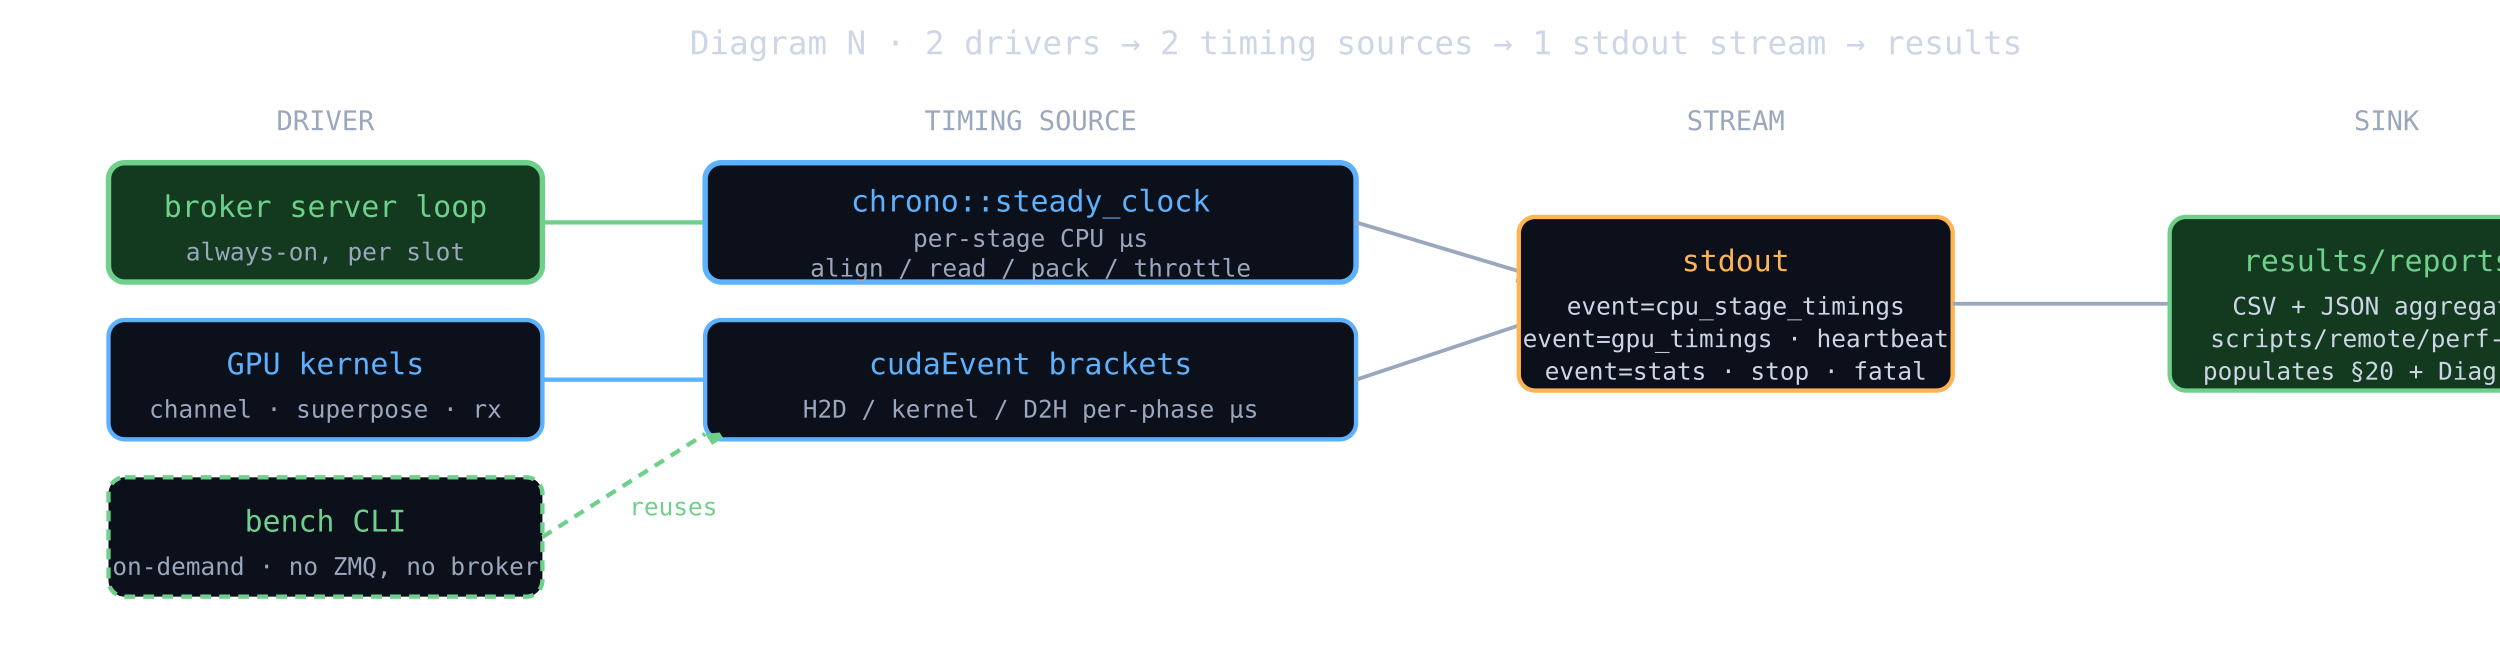
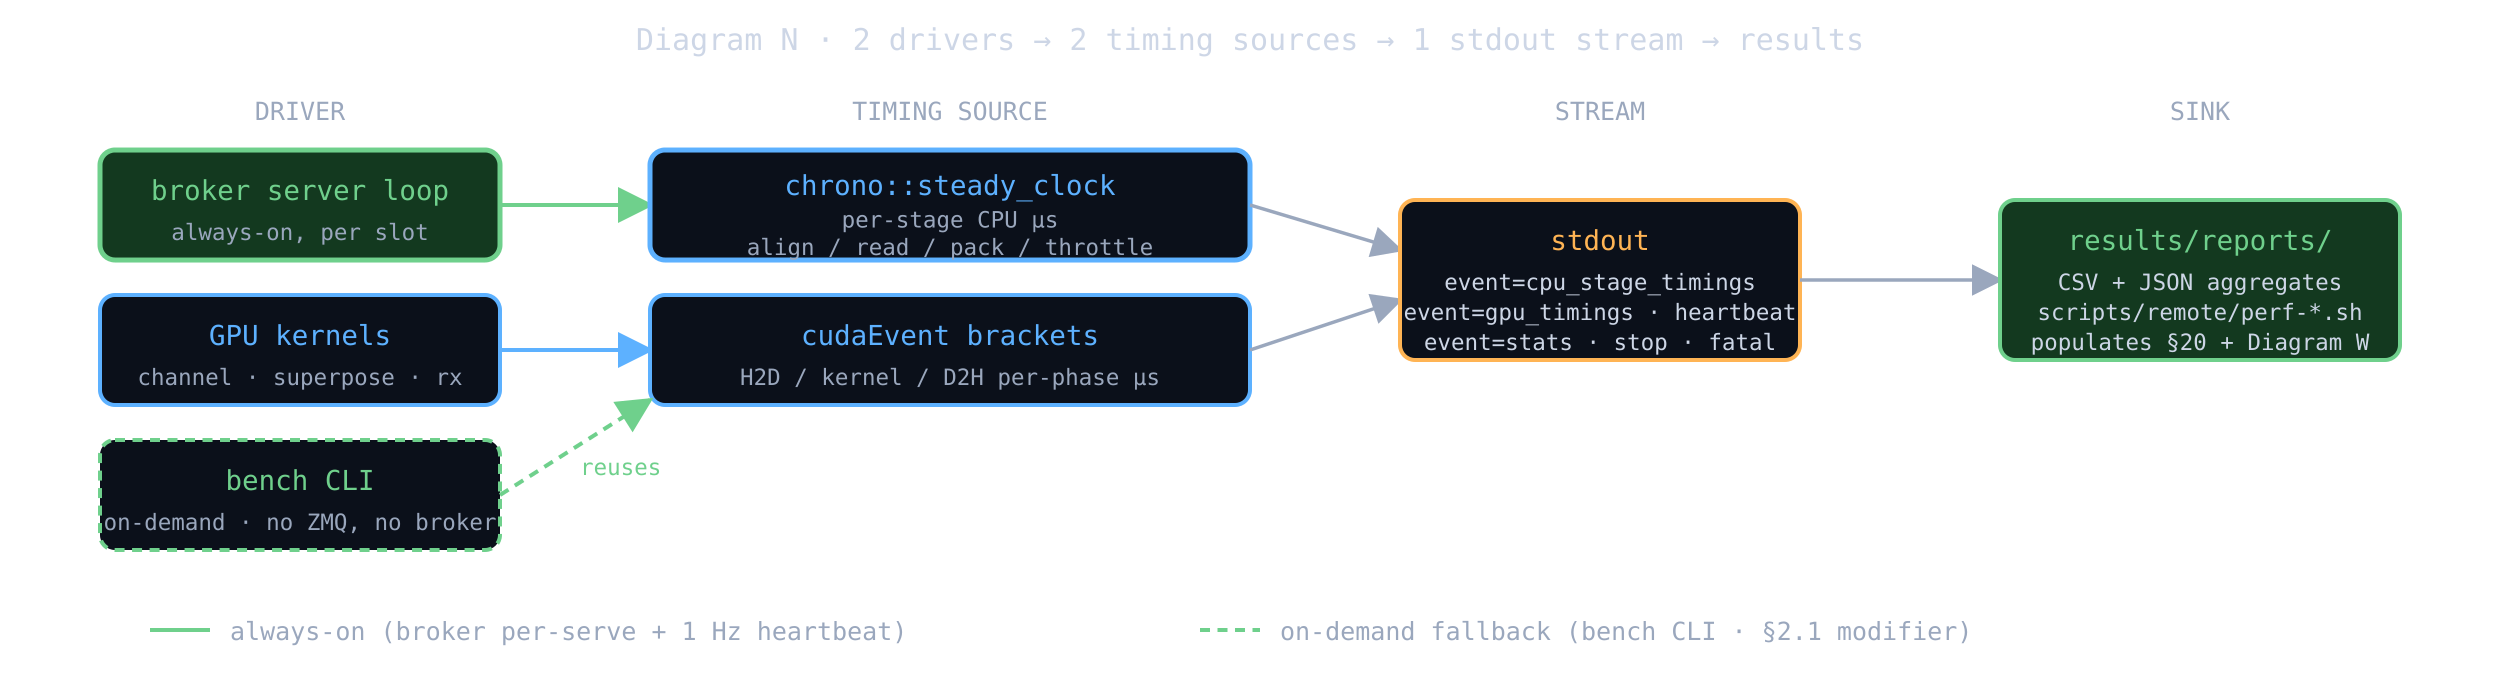
- <svg xmlns="http://www.w3.org/2000/svg" font-family="SF Mono,Menlo,monospace" font-size="11" style="background:#0f1420;color:#e7ecf5;max-width:100%;height:auto" viewbox="0 0 1000 280">
+ <svg xmlns="http://www.w3.org/2000/svg" style="background:#0f1420;color:#e7ecf5;--bg:#0f1420;--panel:#1a2233;--ink:#e7ecf5;--muted:#9aa7bd;--edge:#2c3850;--accent:#5db1ff;--warm:#ffb454;--good:#6fd08c;--cell:#0b101a" viewBox="0 0 1000 280" font-family="SF Mono,Menlo,monospace" font-size="11">
  <defs>
-     <marker id="arr_on" markerheight="9" markerwidth="9" orient="auto" refx="8" refy="4.5">
+     <marker id="arr_on" markerWidth="9" markerHeight="9" refX="8" refY="4.5" orient="auto">
      <path d="M0,0 L9,4.5 L0,9 z" fill="#6fd08c" />
    </marker>
-     <marker id="arr_od" markerheight="9" markerwidth="9" orient="auto" refx="8" refy="4.5">
+     <marker id="arr_od" markerWidth="9" markerHeight="9" refX="8" refY="4.5" orient="auto">
      <path d="M0,0 L9,4.5 L0,9 z" fill="#ffb454" />
    </marker>
  </defs>
-   <text fill="#cdd6e6" font-size="12" text-anchor="middle" x="500" y="20">Diagram N · 2 drivers → 2 timing sources → 1 stdout stream → results</text>
-   <text fill="#9aa7bd" font-size="10" text-anchor="middle" x="120" y="48">DRIVER</text>
-   <text fill="#9aa7bd" font-size="10" text-anchor="middle" x="380" y="48">TIMING SOURCE</text>
-   <text fill="#9aa7bd" font-size="10" text-anchor="middle" x="640" y="48">STREAM</text>
-   <text fill="#9aa7bd" font-size="10" text-anchor="middle" x="880" y="48">SINK</text>
-   <rect fill="#13391f" height="44" rx="6" stroke="#6fd08c" stroke-width="2" width="160" x="40" y="60" />
-   <text fill="#6fd08c" font-size="11" text-anchor="middle" x="120" y="80">broker server loop</text>
-   <text fill="#9aa7bd" font-size="9" text-anchor="middle" x="120" y="96">always-on, per slot</text>
-   <line marker-end="url(#arr_on)" stroke="#6fd08c" stroke-width="1.6" x1="200" x2="260" y1="82" y2="82" />
-   <rect fill="#0b101a" height="44" rx="6" stroke="#5db1ff" stroke-width="2" width="240" x="260" y="60" />
-   <text fill="#5db1ff" font-size="11" text-anchor="middle" x="380" y="78">chrono::steady_clock</text>
-   <text fill="#9aa7bd" font-size="9" text-anchor="middle" x="380" y="91">per-stage CPU µs</text>
-   <text fill="#9aa7bd" font-size="9" text-anchor="middle" x="380" y="102">align / read / pack / throttle</text>
-   <rect fill="#0b101a" height="44" rx="6" stroke="#5db1ff" stroke-width="1.6" width="160" x="40" y="118" />
-   <text fill="#5db1ff" font-size="11" text-anchor="middle" x="120" y="138">GPU kernels</text>
-   <text fill="#9aa7bd" font-size="9" text-anchor="middle" x="120" y="154">channel · superpose · rx</text>
-   <line marker-end="url(#arr_on_b)" stroke="#5db1ff" stroke-width="1.6" x1="200" x2="260" y1="140" y2="140" />
-   <rect fill="#0b101a" height="44" rx="6" stroke="#5db1ff" stroke-width="1.6" width="240" x="260" y="118" />
-   <text fill="#5db1ff" font-size="11" text-anchor="middle" x="380" y="138">cudaEvent brackets</text>
-   <text fill="#9aa7bd" font-size="9" text-anchor="middle" x="380" y="154">H2D / kernel / D2H per-phase µs</text>
-   <rect fill="#0b101a" height="44" rx="6" stroke="#6fd08c" stroke-dasharray="4 3" stroke-width="1.6" width="160" x="40" y="176" />
-   <text fill="#6fd08c" font-size="11" text-anchor="middle" x="120" y="196">bench CLI</text>
-   <text fill="#9aa7bd" font-size="9" text-anchor="middle" x="120" y="212">on-demand · no ZMQ, no broker</text>
-   <line marker-end="url(#arr_on)" stroke="#6fd08c" stroke-dasharray="4 3" stroke-width="1.6" x1="200" x2="260" y1="198" y2="160" />
-   <text fill="#6fd08c" font-size="9" x="232" y="190">reuses</text>
-   <line marker-end="url(#arr_grey)" stroke="#9aa7bd" stroke-width="1.4" x1="500" x2="560" y1="82" y2="100" />
-   <line marker-end="url(#arr_grey)" stroke="#9aa7bd" stroke-width="1.4" x1="500" x2="560" y1="140" y2="120" />
-   <rect fill="#0b101a" height="64" rx="6" stroke="#ffb454" stroke-width="1.6" width="160" x="560" y="80" />
-   <text fill="#ffb454" font-size="11" text-anchor="middle" x="640" y="100">stdout</text>
-   <text fill="#cdd6e6" font-size="9" text-anchor="middle" x="640" y="116">event=cpu_stage_timings</text>
-   <text fill="#cdd6e6" font-size="9" text-anchor="middle" x="640" y="128">event=gpu_timings · heartbeat</text>
-   <text fill="#cdd6e6" font-size="9" text-anchor="middle" x="640" y="140">event=stats · stop · fatal</text>
-   <line marker-end="url(#arr_grey)" stroke="#9aa7bd" stroke-width="1.4" x1="720" x2="800" y1="112" y2="112" />
-   <rect fill="#13391f" height="64" rx="6" stroke="#6fd08c" stroke-width="1.6" width="160" x="800" y="80" />
-   <text fill="#6fd08c" font-size="11" text-anchor="middle" x="880" y="100">results/reports/</text>
-   <text fill="#cdd6e6" font-size="9" text-anchor="middle" x="880" y="116">CSV + JSON aggregates</text>
-   <text fill="#cdd6e6" font-size="9" text-anchor="middle" x="880" y="128">scripts/remote/perf-*.sh</text>
-   <text fill="#cdd6e6" font-size="9" text-anchor="middle" x="880" y="140">populates §20 + Diagram W</text>
+   <text x="500" y="20" fill="#cdd6e6" text-anchor="middle" font-size="12">Diagram N · 2 drivers → 2 timing sources → 1 stdout stream → results</text>
+   <text x="120" y="48" fill="#9aa7bd" text-anchor="middle" font-size="10">DRIVER</text>
+   <text x="380" y="48" fill="#9aa7bd" text-anchor="middle" font-size="10">TIMING SOURCE</text>
+   <text x="640" y="48" fill="#9aa7bd" text-anchor="middle" font-size="10">STREAM</text>
+   <text x="880" y="48" fill="#9aa7bd" text-anchor="middle" font-size="10">SINK</text>
+   <rect x="40" y="60" width="160" height="44" rx="6" fill="#13391f" stroke="#6fd08c" stroke-width="2" />
+   <text x="120" y="80" fill="#6fd08c" text-anchor="middle" font-size="11">broker server loop</text>
+   <text x="120" y="96" fill="#9aa7bd" text-anchor="middle" font-size="9">always-on, per slot</text>
+   <line x1="200" y1="82" x2="260" y2="82" stroke="#6fd08c" stroke-width="1.6" marker-end="url(#arr_on)" />
+   <rect x="260" y="60" width="240" height="44" rx="6" fill="#0b101a" stroke="#5db1ff" stroke-width="2" />
+   <text x="380" y="78" fill="#5db1ff" text-anchor="middle" font-size="11">chrono::steady_clock</text>
+   <text x="380" y="91" fill="#9aa7bd" text-anchor="middle" font-size="9">per-stage CPU µs</text>
+   <text x="380" y="102" fill="#9aa7bd" text-anchor="middle" font-size="9">align / read / pack / throttle</text>
+   <rect x="40" y="118" width="160" height="44" rx="6" fill="#0b101a" stroke="#5db1ff" stroke-width="1.6" />
+   <text x="120" y="138" fill="#5db1ff" text-anchor="middle" font-size="11">GPU kernels</text>
+   <text x="120" y="154" fill="#9aa7bd" text-anchor="middle" font-size="9">channel · superpose · rx</text>
+   <line x1="200" y1="140" x2="260" y2="140" stroke="#5db1ff" stroke-width="1.6" marker-end="url(#arr_on_b)" />
+   <rect x="260" y="118" width="240" height="44" rx="6" fill="#0b101a" stroke="#5db1ff" stroke-width="1.6" />
+   <text x="380" y="138" fill="#5db1ff" text-anchor="middle" font-size="11">cudaEvent brackets</text>
+   <text x="380" y="154" fill="#9aa7bd" text-anchor="middle" font-size="9">H2D / kernel / D2H per-phase µs</text>
+   <rect x="40" y="176" width="160" height="44" rx="6" fill="#0b101a" stroke="#6fd08c" stroke-width="1.6" stroke-dasharray="4 3" />
+   <text x="120" y="196" fill="#6fd08c" text-anchor="middle" font-size="11">bench CLI</text>
+   <text x="120" y="212" fill="#9aa7bd" text-anchor="middle" font-size="9">on-demand · no ZMQ, no broker</text>
+   <line x1="200" y1="198" x2="260" y2="160" stroke="#6fd08c" stroke-width="1.6" stroke-dasharray="4 3" marker-end="url(#arr_on)" />
+   <text x="232" y="190" fill="#6fd08c" font-size="9">reuses</text>
+   <line x1="500" y1="82" x2="560" y2="100" stroke="#9aa7bd" stroke-width="1.4" marker-end="url(#arr_grey)" />
+   <line x1="500" y1="140" x2="560" y2="120" stroke="#9aa7bd" stroke-width="1.4" marker-end="url(#arr_grey)" />
+   <rect x="560" y="80" width="160" height="64" rx="6" fill="#0b101a" stroke="#ffb454" stroke-width="1.6" />
+   <text x="640" y="100" fill="#ffb454" text-anchor="middle" font-size="11">stdout</text>
+   <text x="640" y="116" fill="#cdd6e6" text-anchor="middle" font-size="9">event=cpu_stage_timings</text>
+   <text x="640" y="128" fill="#cdd6e6" text-anchor="middle" font-size="9">event=gpu_timings · heartbeat</text>
+   <text x="640" y="140" fill="#cdd6e6" text-anchor="middle" font-size="9">event=stats · stop · fatal</text>
+   <line x1="720" y1="112" x2="800" y2="112" stroke="#9aa7bd" stroke-width="1.4" marker-end="url(#arr_grey)" />
+   <rect x="800" y="80" width="160" height="64" rx="6" fill="#13391f" stroke="#6fd08c" stroke-width="1.6" />
+   <text x="880" y="100" fill="#6fd08c" text-anchor="middle" font-size="11">results/reports/</text>
+   <text x="880" y="116" fill="#cdd6e6" text-anchor="middle" font-size="9">CSV + JSON aggregates</text>
+   <text x="880" y="128" fill="#cdd6e6" text-anchor="middle" font-size="9">scripts/remote/perf-*.sh</text>
+   <text x="880" y="140" fill="#cdd6e6" text-anchor="middle" font-size="9">populates §20 + Diagram W</text>
  <g font-size="10">
-     <line stroke="#6fd08c" stroke-width="1.6" x1="60" x2="84" y1="252" y2="252" />
-     <text fill="#9aa7bd" x="92" y="256">always-on (broker per-serve + 1 Hz heartbeat)</text>
-     <line stroke="#6fd08c" stroke-dasharray="4 3" stroke-width="1.6" x1="480" x2="504" y1="252" y2="252" />
-     <text fill="#9aa7bd" x="512" y="256">on-demand fallback (bench CLI · §2.1 modifier)</text>
+     <line x1="60" y1="252" x2="84" y2="252" stroke="#6fd08c" stroke-width="1.6" />
+     <text x="92" y="256" fill="#9aa7bd">always-on (broker per-serve + 1 Hz heartbeat)</text>
+     <line x1="480" y1="252" x2="504" y2="252" stroke="#6fd08c" stroke-width="1.6" stroke-dasharray="4 3" />
+     <text x="512" y="256" fill="#9aa7bd">on-demand fallback (bench CLI · §2.1 modifier)</text>
  </g>
  <defs>
-     <marker id="arr_on_b" markerheight="9" markerwidth="9" orient="auto" refx="8" refy="4.5">
+     <marker id="arr_on_b" markerWidth="9" markerHeight="9" refX="8" refY="4.5" orient="auto">
      <path d="M0,0 L9,4.5 L0,9 z" fill="#5db1ff" />
    </marker>
-     <marker id="arr_grey" markerheight="9" markerwidth="9" orient="auto" refx="8" refy="4.5">
+     <marker id="arr_grey" markerWidth="9" markerHeight="9" refX="8" refY="4.5" orient="auto">
      <path d="M0,0 L9,4.5 L0,9 z" fill="#9aa7bd" />
    </marker>
  </defs>
</svg>
